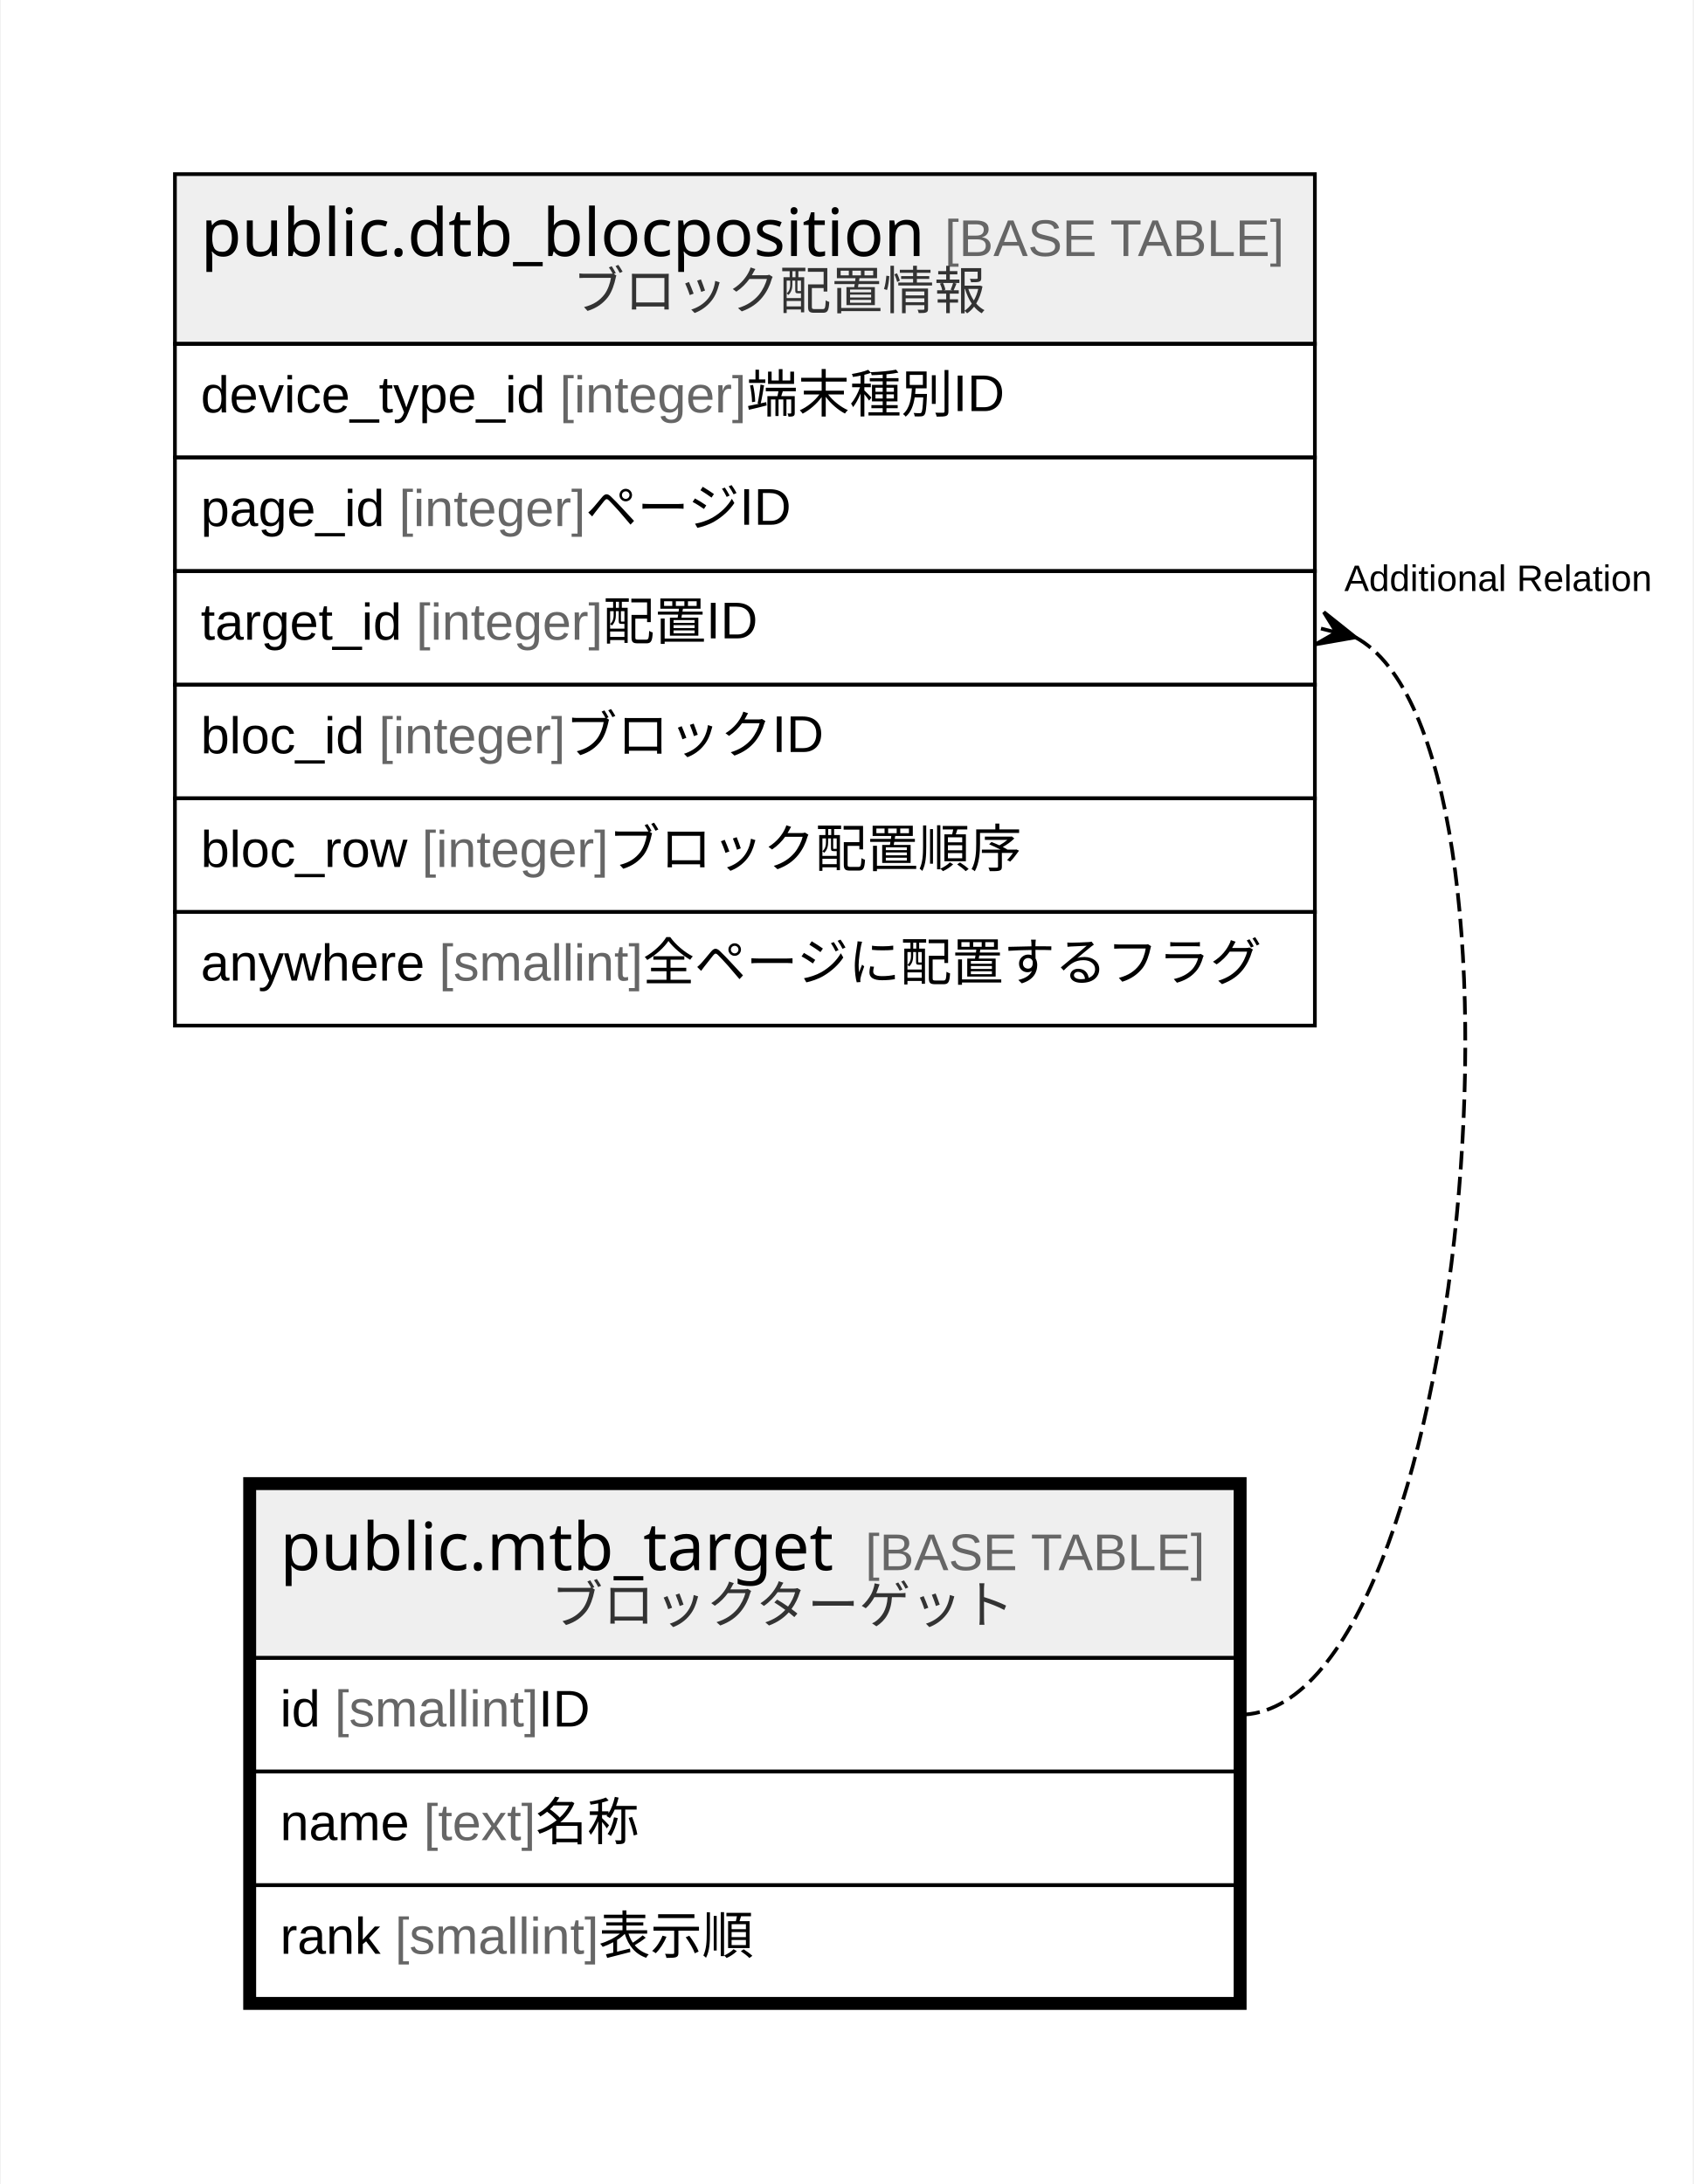
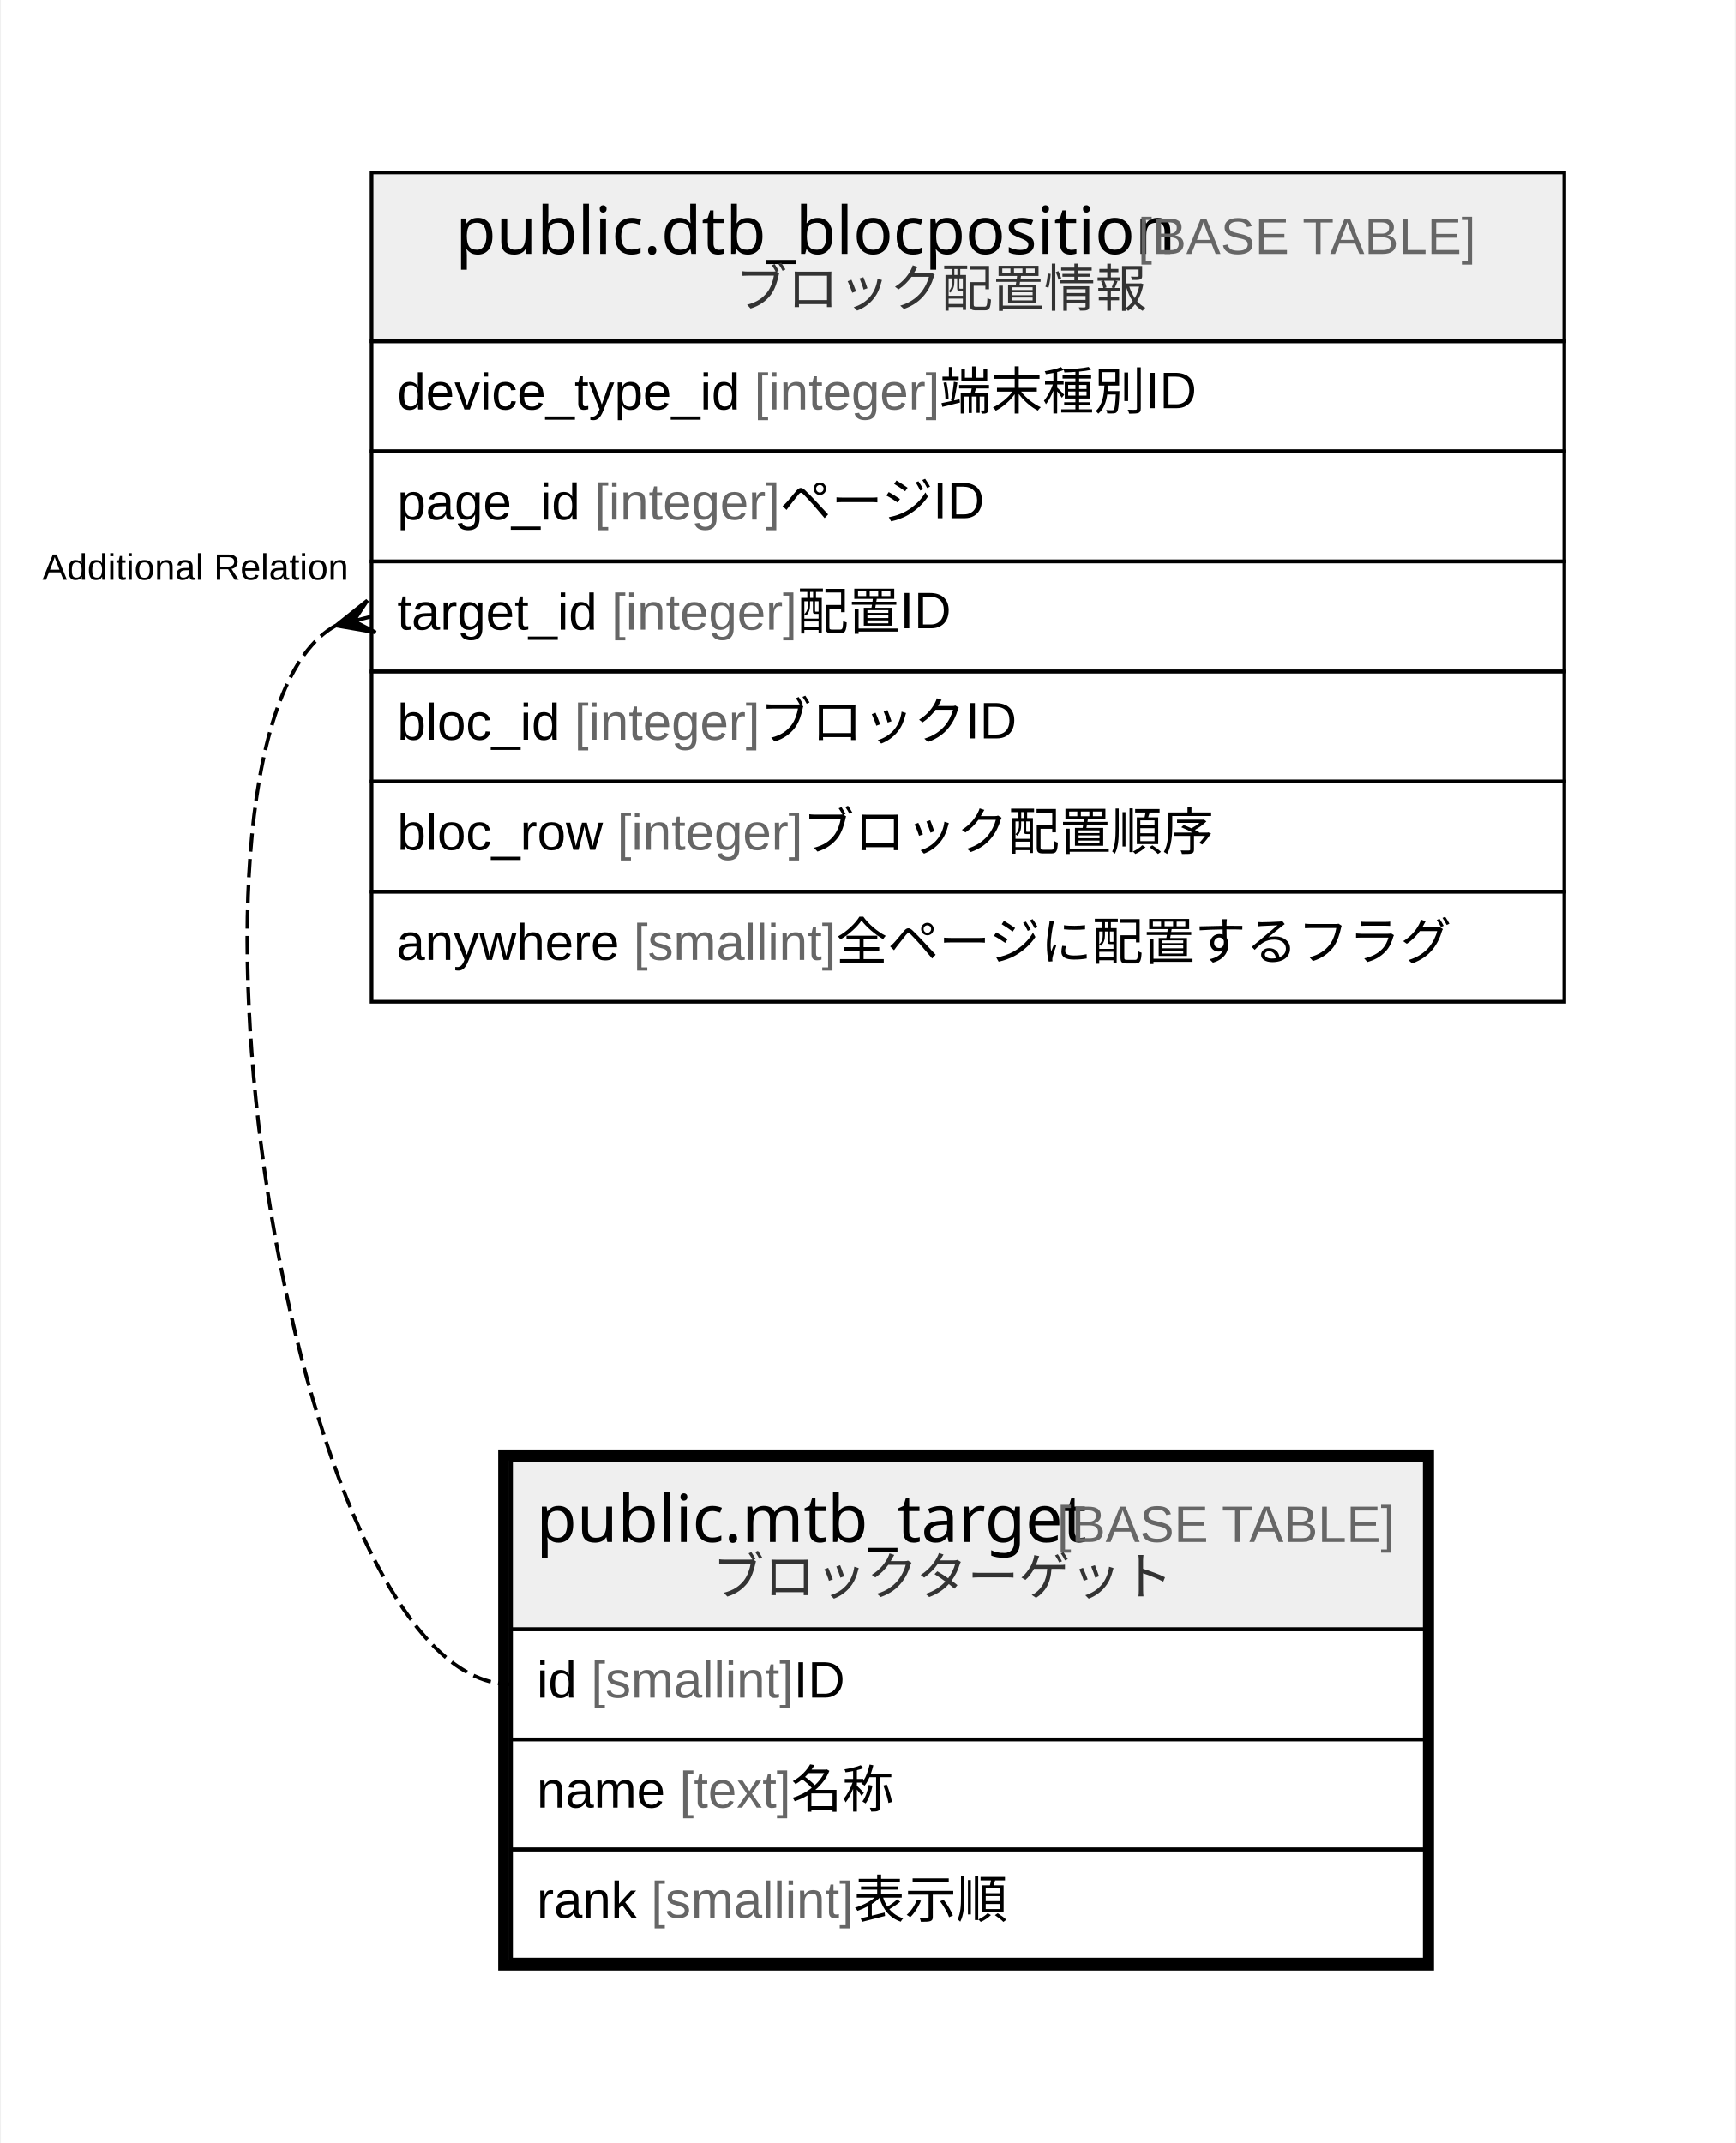
- <svg xmlns="http://www.w3.org/2000/svg" width="459pt" height="592pt" viewBox="0.00 0.00 458.57 592.00">
-   <g id="graph0" class="graph" transform="scale(1 1) rotate(0) translate(4 588)">
-     <polygon fill="white" stroke="none" points="-4,4 -4,-588 454.57,-588 454.57,4 -4,4" />
+ <svg xmlns="http://www.w3.org/2000/svg" width="473pt" height="584pt" viewBox="0.00 0.00 472.50 584.00">
+   <g id="graph0" class="graph" transform="scale(1 1) rotate(0) translate(4 580)">
+     <polygon fill="#ffffff" stroke="transparent" points="-4,4 -4,-580 468.5,-580 468.5,4 -4,4" />
    <g id="node1" class="node">
-       <polygon fill="#efefef" stroke="none" points="64.71,-138.6 64.71,-184.6 330.67,-184.6 330.67,-138.6 64.71,-138.6" />
-       <polygon fill="none" stroke="black" points="64.71,-138.6 64.71,-184.6 330.67,-184.6 330.67,-138.6 64.71,-138.6" />
-       <text text-anchor="start" x="71.71" y="-162.4" font-family="Arial Bold" font-size="18.00">public.mtb_target</text>
-       <text text-anchor="start" x="199.18" y="-162.4" font-family="Arial" font-size="14.00">    </text>
-       <text text-anchor="start" x="230.3" y="-162.4" font-family="Arial" font-size="14.00" fill="#666666">[BASE TABLE]</text>
-       <text text-anchor="start" x="145.18" y="-148" font-family="Arial" font-size="14.00" fill="#333333">ブロックターゲット</text>
-       <polygon fill="none" stroke="black" points="64.71,-107.8 64.71,-138.6 330.67,-138.6 330.67,-107.8 64.71,-107.8" />
-       <text text-anchor="start" x="71.71" y="-120" font-family="Arial" font-size="14.00">id </text>
-       <text text-anchor="start" x="86.5" y="-120" font-family="Arial" font-size="14.00" fill="#666666">[smallint]</text>
-       <text text-anchor="start" x="141.73" y="-120" font-family="Arial" font-size="14.00"> ID</text>
-       <polygon fill="none" stroke="black" points="64.71,-77 64.71,-107.8 330.67,-107.8 330.67,-77 64.71,-77" />
-       <text text-anchor="start" x="71.71" y="-89.2" font-family="Arial" font-size="14.00">name </text>
-       <text text-anchor="start" x="110.62" y="-89.2" font-family="Arial" font-size="14.00" fill="#666666">[text]</text>
-       <text text-anchor="start" x="140.97" y="-89.2" font-family="Arial" font-size="14.00"> 名称</text>
-       <polygon fill="none" stroke="black" points="64.71,-46.2 64.71,-77 330.67,-77 330.67,-46.2 64.71,-46.2" />
-       <text text-anchor="start" x="71.71" y="-58.4" font-family="Arial" font-size="14.00">rank </text>
-       <text text-anchor="start" x="102.84" y="-58.4" font-family="Arial" font-size="14.00" fill="#666666">[smallint]</text>
-       <text text-anchor="start" x="158.07" y="-58.4" font-family="Arial" font-size="14.00"> 表示順</text>
-       <polygon fill="none" stroke="black" stroke-width="3" points="63.21,-44.7 63.21,-186.1 332.17,-186.1 332.17,-44.7 63.21,-44.7" />
+       <polygon fill="#efefef" stroke="transparent" points="135,-136 135,-182 384,-182 384,-136 135,-136" />
+       <polygon fill="none" stroke="#000000" points="135,-136 135,-182 384,-182 384,-136 135,-136" />
+       <text text-anchor="start" x="141.857" y="-159.8" font-family="Arial Bold" font-size="18.00" fill="#000000">public.mtb_target</text>
+       <text text-anchor="start" x="279.889" y="-159.8" font-family="Arial" font-size="14.00" fill="#000000"> </text>
+       <text text-anchor="start" x="283.779" y="-159.8" font-family="Arial" font-size="14.00" fill="#666666">[BASE TABLE]</text>
+       <text text-anchor="start" x="189.91" y="-145.4" font-family="Arial" font-size="14.00" fill="#333333">ブロックターゲット</text>
+       <polygon fill="none" stroke="#000000" points="135,-106 135,-136 384,-136 384,-106 135,-106" />
+       <text text-anchor="start" x="142" y="-117.4" font-family="Arial" font-size="14.00" fill="#000000">id </text>
+       <text text-anchor="start" x="156.78" y="-117.4" font-family="Arial" font-size="14.00" fill="#666666">[smallint]</text>
+       <text text-anchor="start" x="211.997" y="-117.4" font-family="Arial" font-size="14.00" fill="#000000"> ID</text>
+       <polygon fill="none" stroke="#000000" points="135,-76 135,-106 384,-106 384,-76 135,-76" />
+       <text text-anchor="start" x="142" y="-87.4" font-family="Arial" font-size="14.00" fill="#000000">name </text>
+       <text text-anchor="start" x="180.899" y="-87.4" font-family="Arial" font-size="14.00" fill="#666666">[text]</text>
+       <text text-anchor="start" x="211.244" y="-87.4" font-family="Arial" font-size="14.00" fill="#000000"> 名称</text>
+       <polygon fill="none" stroke="#000000" points="135,-46 135,-76 384,-76 384,-46 135,-46" />
+       <text text-anchor="start" x="142" y="-57.4" font-family="Arial" font-size="14.00" fill="#000000">rank </text>
+       <text text-anchor="start" x="173.116" y="-57.4" font-family="Arial" font-size="14.00" fill="#666666">[smallint]</text>
+       <text text-anchor="start" x="228.334" y="-57.4" font-family="Arial" font-size="14.00" fill="#000000"> 表示順</text>
+       <polygon fill="none" stroke="#000000" stroke-width="3" points="133,-44.5 133,-183.5 385,-183.5 385,-44.5 133,-44.5" />
    </g>
    <g id="node2" class="node">
-       <polygon fill="#efefef" stroke="none" points="43.2,-494.8 43.2,-540.8 352.18,-540.8 352.18,-494.8 43.2,-494.8" />
-       <polygon fill="none" stroke="black" points="43.2,-494.8 43.2,-540.8 352.18,-540.8 352.18,-494.8 43.2,-494.8" />
-       <text text-anchor="start" x="50.2" y="-518.6" font-family="Arial Bold" font-size="18.00">public.dtb_blocposition</text>
-       <text text-anchor="start" x="220.69" y="-518.6" font-family="Arial" font-size="14.00">    </text>
-       <text text-anchor="start" x="251.81" y="-518.6" font-family="Arial" font-size="14.00" fill="#666666">[BASE TABLE]</text>
-       <text text-anchor="start" x="151.01" y="-504.2" font-family="Arial" font-size="14.00" fill="#333333">ブロック配置情報</text>
-       <polygon fill="none" stroke="black" points="43.2,-464 43.2,-494.8 352.18,-494.8 352.18,-464 43.2,-464" />
-       <text text-anchor="start" x="50.2" y="-476.2" font-family="Arial" font-size="14.00">device_type_id </text>
-       <text text-anchor="start" x="147.49" y="-476.2" font-family="Arial" font-size="14.00" fill="#666666">[integer]</text>
-       <text text-anchor="start" x="198.07" y="-476.2" font-family="Arial" font-size="14.00"> 端末種別ID</text>
-       <polygon fill="none" stroke="black" points="43.2,-433.2 43.2,-464 352.18,-464 352.18,-433.2 43.2,-433.2" />
-       <text text-anchor="start" x="50.2" y="-445.4" font-family="Arial" font-size="14.00">page_id </text>
-       <text text-anchor="start" x="103.92" y="-445.4" font-family="Arial" font-size="14.00" fill="#666666">[integer]</text>
-       <text text-anchor="start" x="154.5" y="-445.4" font-family="Arial" font-size="14.00"> ページID</text>
-       <polygon fill="none" stroke="black" points="43.2,-402.4 43.2,-433.2 352.18,-433.2 352.18,-402.4 43.2,-402.4" />
-       <text text-anchor="start" x="50.2" y="-414.6" font-family="Arial" font-size="14.00">target_id </text>
-       <text text-anchor="start" x="108.57" y="-414.6" font-family="Arial" font-size="14.00" fill="#666666">[integer]</text>
-       <text text-anchor="start" x="159.16" y="-414.6" font-family="Arial" font-size="14.00"> 配置ID</text>
-       <polygon fill="none" stroke="black" points="43.2,-371.6 43.2,-402.4 352.18,-402.4 352.18,-371.6 43.2,-371.6" />
-       <text text-anchor="start" x="50.2" y="-383.8" font-family="Arial" font-size="14.00">bloc_id </text>
-       <text text-anchor="start" x="98.45" y="-383.8" font-family="Arial" font-size="14.00" fill="#666666">[integer]</text>
-       <text text-anchor="start" x="149.04" y="-383.8" font-family="Arial" font-size="14.00"> ブロックID</text>
-       <polygon fill="none" stroke="black" points="43.2,-340.8 43.2,-371.6 352.18,-371.6 352.18,-340.8 43.2,-340.8" />
-       <text text-anchor="start" x="50.2" y="-353" font-family="Arial" font-size="14.00">bloc_row </text>
-       <text text-anchor="start" x="110.12" y="-353" font-family="Arial" font-size="14.00" fill="#666666">[integer]</text>
-       <text text-anchor="start" x="160.7" y="-353" font-family="Arial" font-size="14.00"> ブロック配置順序</text>
-       <polygon fill="none" stroke="black" points="43.2,-310 43.2,-340.8 352.18,-340.8 352.18,-310 43.2,-310" />
-       <text text-anchor="start" x="50.2" y="-322.2" font-family="Arial" font-size="14.00">anywhere </text>
-       <text text-anchor="start" x="114.79" y="-322.2" font-family="Arial" font-size="14.00" fill="#666666">[smallint]</text>
-       <text text-anchor="start" x="170.03" y="-322.2" font-family="Arial" font-size="14.00"> 全ページに配置するフラグ</text>
+       <polygon fill="#efefef" stroke="transparent" points="97,-487 97,-533 422,-533 422,-487 97,-487" />
+       <polygon fill="none" stroke="#000000" points="97,-487 97,-533 422,-533 422,-487 97,-487" />
+       <text text-anchor="start" x="119.847" y="-510.8" font-family="Arial Bold" font-size="18.00" fill="#000000">public.dtb_blocposition</text>
+       <text text-anchor="start" x="301.899" y="-510.8" font-family="Arial" font-size="14.00" fill="#000000"> </text>
+       <text text-anchor="start" x="305.79" y="-510.8" font-family="Arial" font-size="14.00" fill="#666666">[BASE TABLE]</text>
+       <text text-anchor="start" x="196.242" y="-496.4" font-family="Arial" font-size="14.00" fill="#333333">ブロック配置情報</text>
+       <polygon fill="none" stroke="#000000" points="97,-457 97,-487 422,-487 422,-457 97,-457" />
+       <text text-anchor="start" x="104" y="-468.4" font-family="Arial" font-size="14.00" fill="#000000">device_type_id </text>
+       <text text-anchor="start" x="201.255" y="-468.4" font-family="Arial" font-size="14.00" fill="#666666">[integer]</text>
+       <text text-anchor="start" x="251.825" y="-468.4" font-family="Arial" font-size="14.00" fill="#000000"> 端末種別ID</text>
+       <polygon fill="none" stroke="#000000" points="97,-427 97,-457 422,-457 422,-427 97,-427" />
+       <text text-anchor="start" x="104" y="-438.4" font-family="Arial" font-size="14.00" fill="#000000">page_id </text>
+       <text text-anchor="start" x="157.693" y="-438.4" font-family="Arial" font-size="14.00" fill="#666666">[integer]</text>
+       <text text-anchor="start" x="208.262" y="-438.4" font-family="Arial" font-size="14.00" fill="#000000"> ページID</text>
+       <polygon fill="none" stroke="#000000" points="97,-397 97,-427 422,-427 422,-397 97,-397" />
+       <text text-anchor="start" x="104" y="-408.4" font-family="Arial" font-size="14.00" fill="#000000">target_id </text>
+       <text text-anchor="start" x="162.352" y="-408.4" font-family="Arial" font-size="14.00" fill="#666666">[integer]</text>
+       <text text-anchor="start" x="212.921" y="-408.4" font-family="Arial" font-size="14.00" fill="#000000"> 配置ID</text>
+       <polygon fill="none" stroke="#000000" points="97,-367 97,-397 422,-397 422,-367 97,-367" />
+       <text text-anchor="start" x="104" y="-378.4" font-family="Arial" font-size="14.00" fill="#000000">bloc_id </text>
+       <text text-anchor="start" x="152.234" y="-378.4" font-family="Arial" font-size="14.00" fill="#666666">[integer]</text>
+       <text text-anchor="start" x="202.804" y="-378.4" font-family="Arial" font-size="14.00" fill="#000000"> ブロックID</text>
+       <polygon fill="none" stroke="#000000" points="97,-337 97,-367 422,-367 422,-337 97,-337" />
+       <text text-anchor="start" x="104" y="-348.4" font-family="Arial" font-size="14.00" fill="#000000">bloc_row </text>
+       <text text-anchor="start" x="163.895" y="-348.4" font-family="Arial" font-size="14.00" fill="#666666">[integer]</text>
+       <text text-anchor="start" x="214.464" y="-348.4" font-family="Arial" font-size="14.00" fill="#000000"> ブロック配置順序</text>
+       <polygon fill="none" stroke="#000000" points="97,-307 97,-337 422,-337 422,-307 97,-307" />
+       <text text-anchor="start" x="103.779" y="-318.4" font-family="Arial" font-size="14.00" fill="#000000">anywhere </text>
+       <text text-anchor="start" x="168.35" y="-318.4" font-family="Arial" font-size="14.00" fill="#666666">[smallint]</text>
+       <text text-anchor="start" x="223.567" y="-318.4" font-family="Arial" font-size="14.00" fill="#000000"> 全ページに配置するフラグ</text>
    </g>
    <g id="edge1" class="edge">
-       <path fill="none" stroke="black" stroke-dasharray="5,2" d="M363.17,-415.25C416.34,-386.46 393.72,-123.2 331.67,-123.2" />
-       <polygon fill="black" stroke="black" points="363.19,-415.25 352.39,-413.36 358.02,-416.57 353.83,-417.63 353.83,-417.63 353.83,-417.63 358.02,-416.57 354.61,-422.08 363.19,-415.25" />
-       <text text-anchor="start" x="360.18" y="-427.8" font-family="Arial" font-size="10.00">Additional Relation</text>
+       <path fill="none" stroke="#000000" stroke-dasharray="5,2" d="M87.214,-409.484C36.022,-381.042 73.351,-121 135,-121" />
+       <polygon fill="#000000" stroke="#000000" points="87.315,-409.51 95.879,-416.358 92.157,-410.755 97,-412 97,-412 97,-412 92.157,-410.755 98.121,-407.642 87.315,-409.51 87.315,-409.51" />
+       <text text-anchor="start" x="7.324" y="-422" font-family="Arial" font-size="10.00" fill="#000000">Additional Relation</text>
    </g>
  </g>
</svg>
